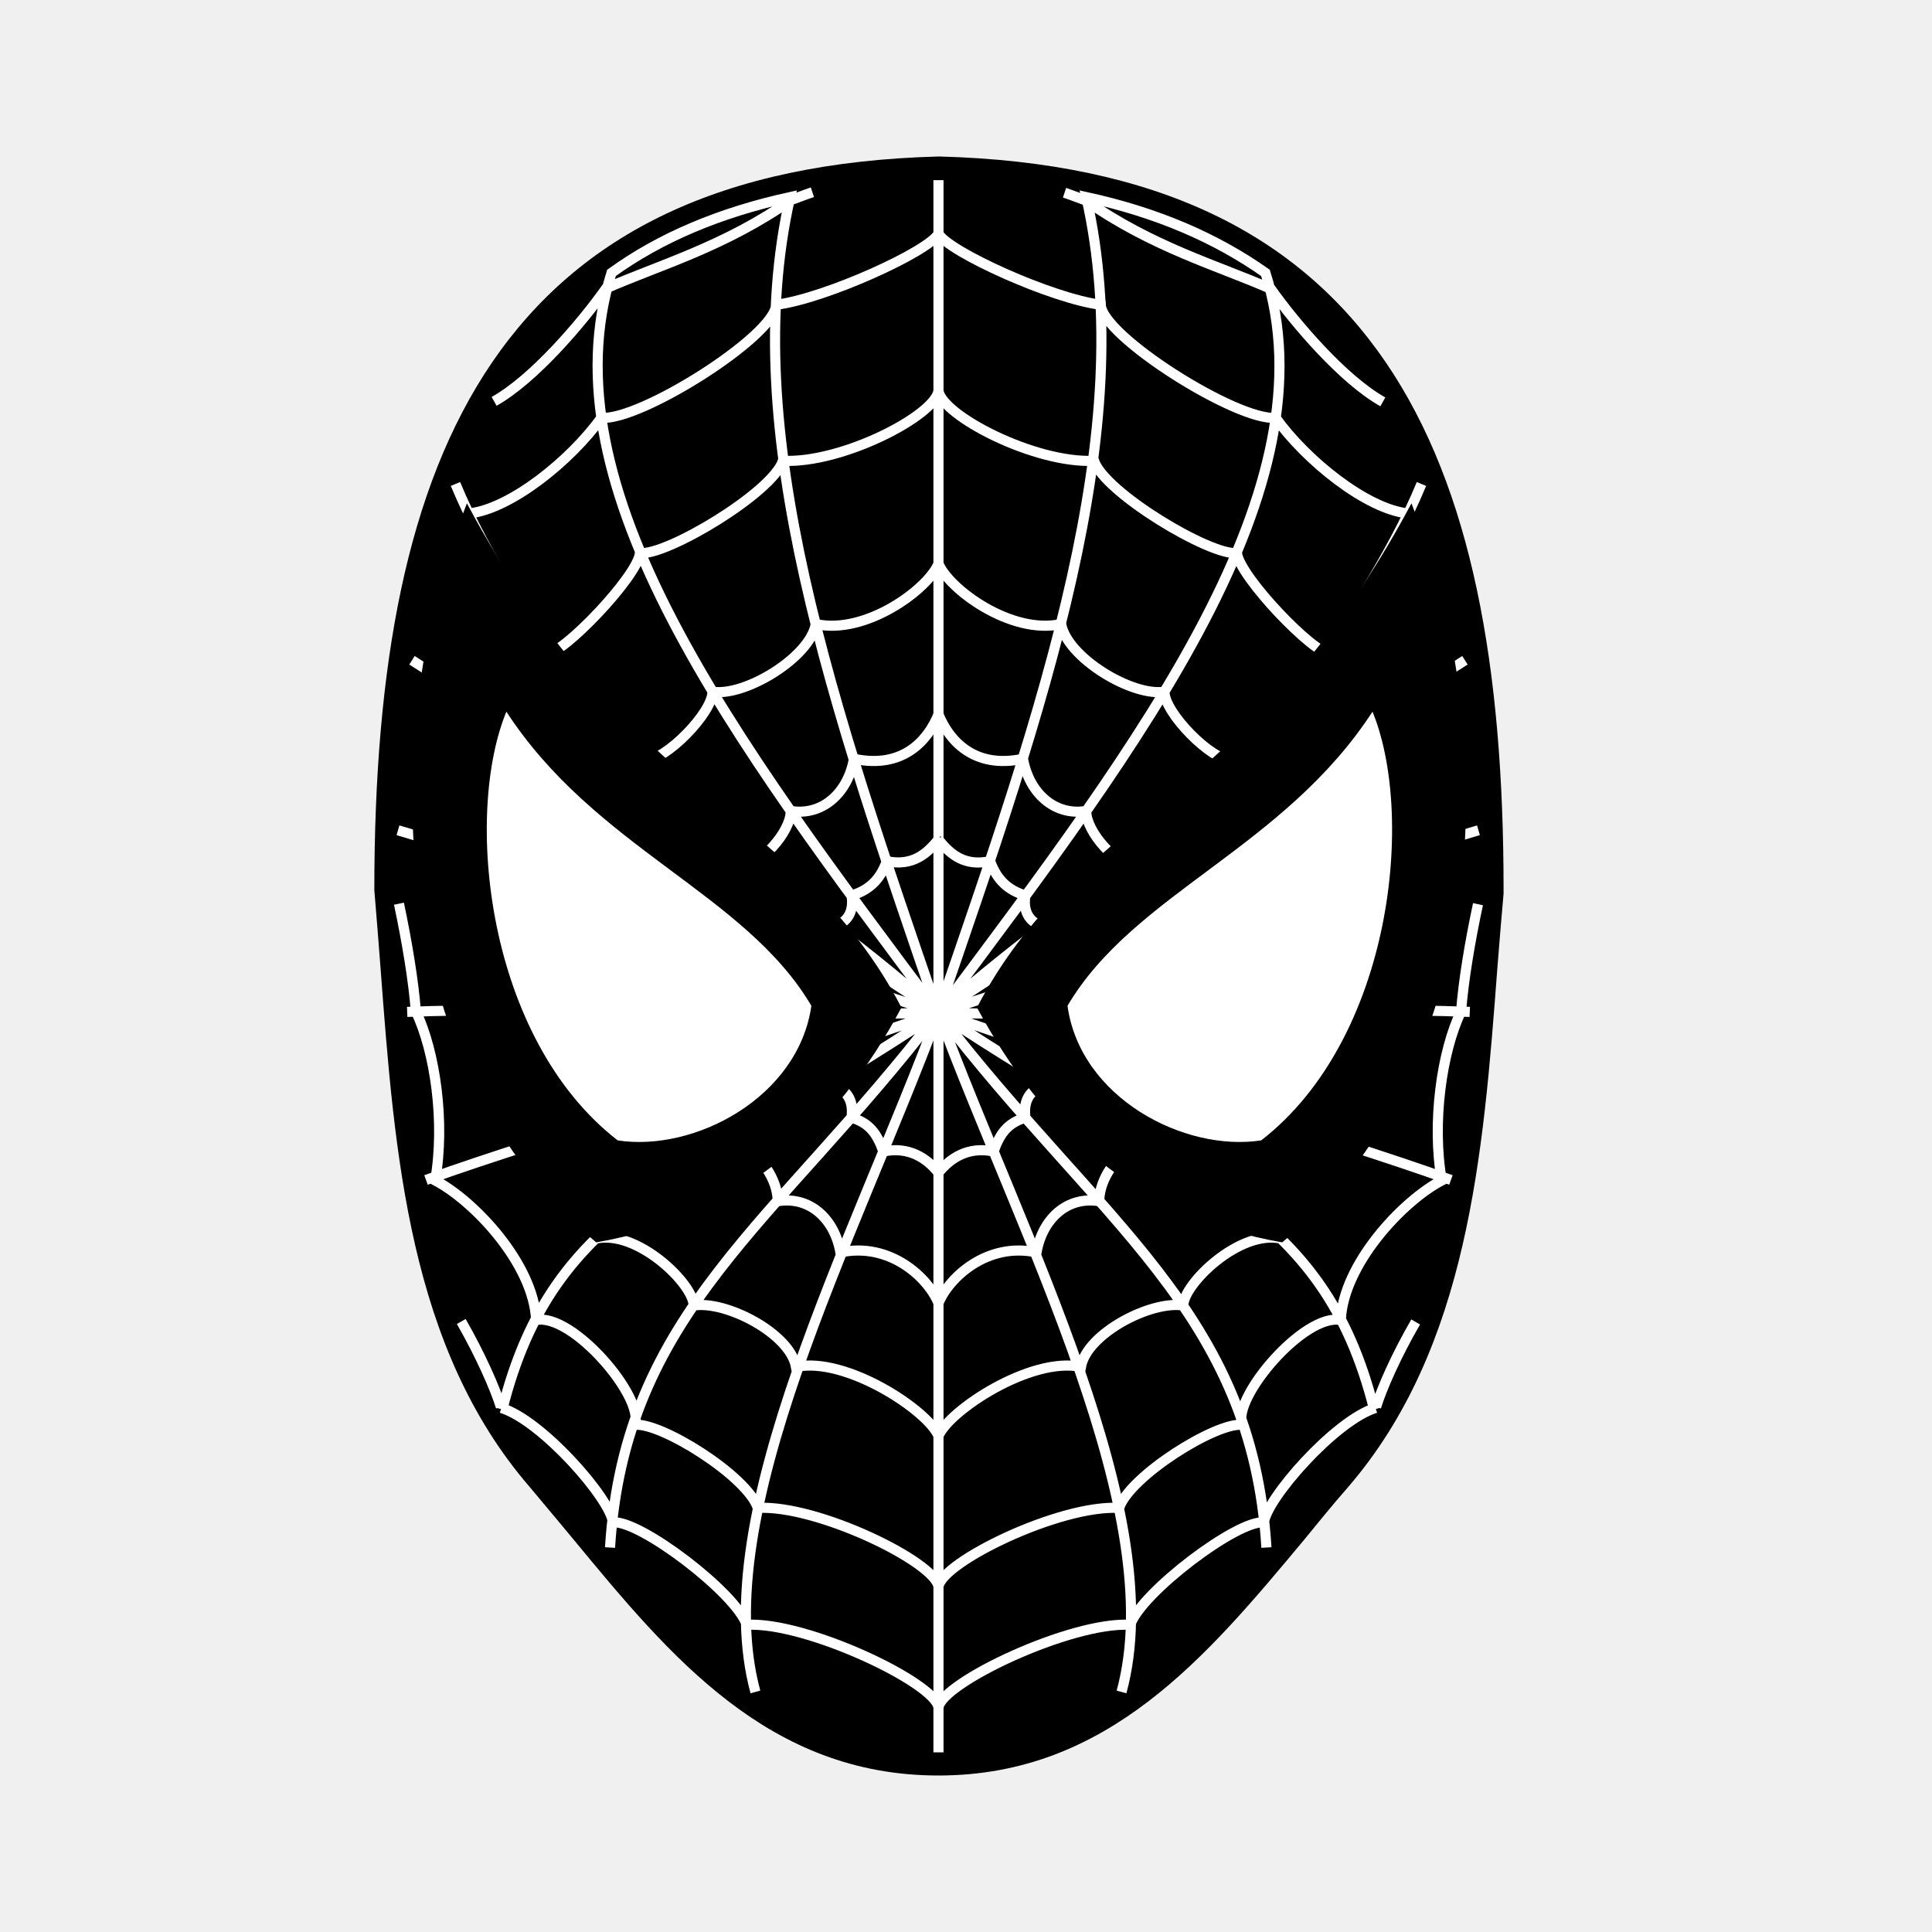
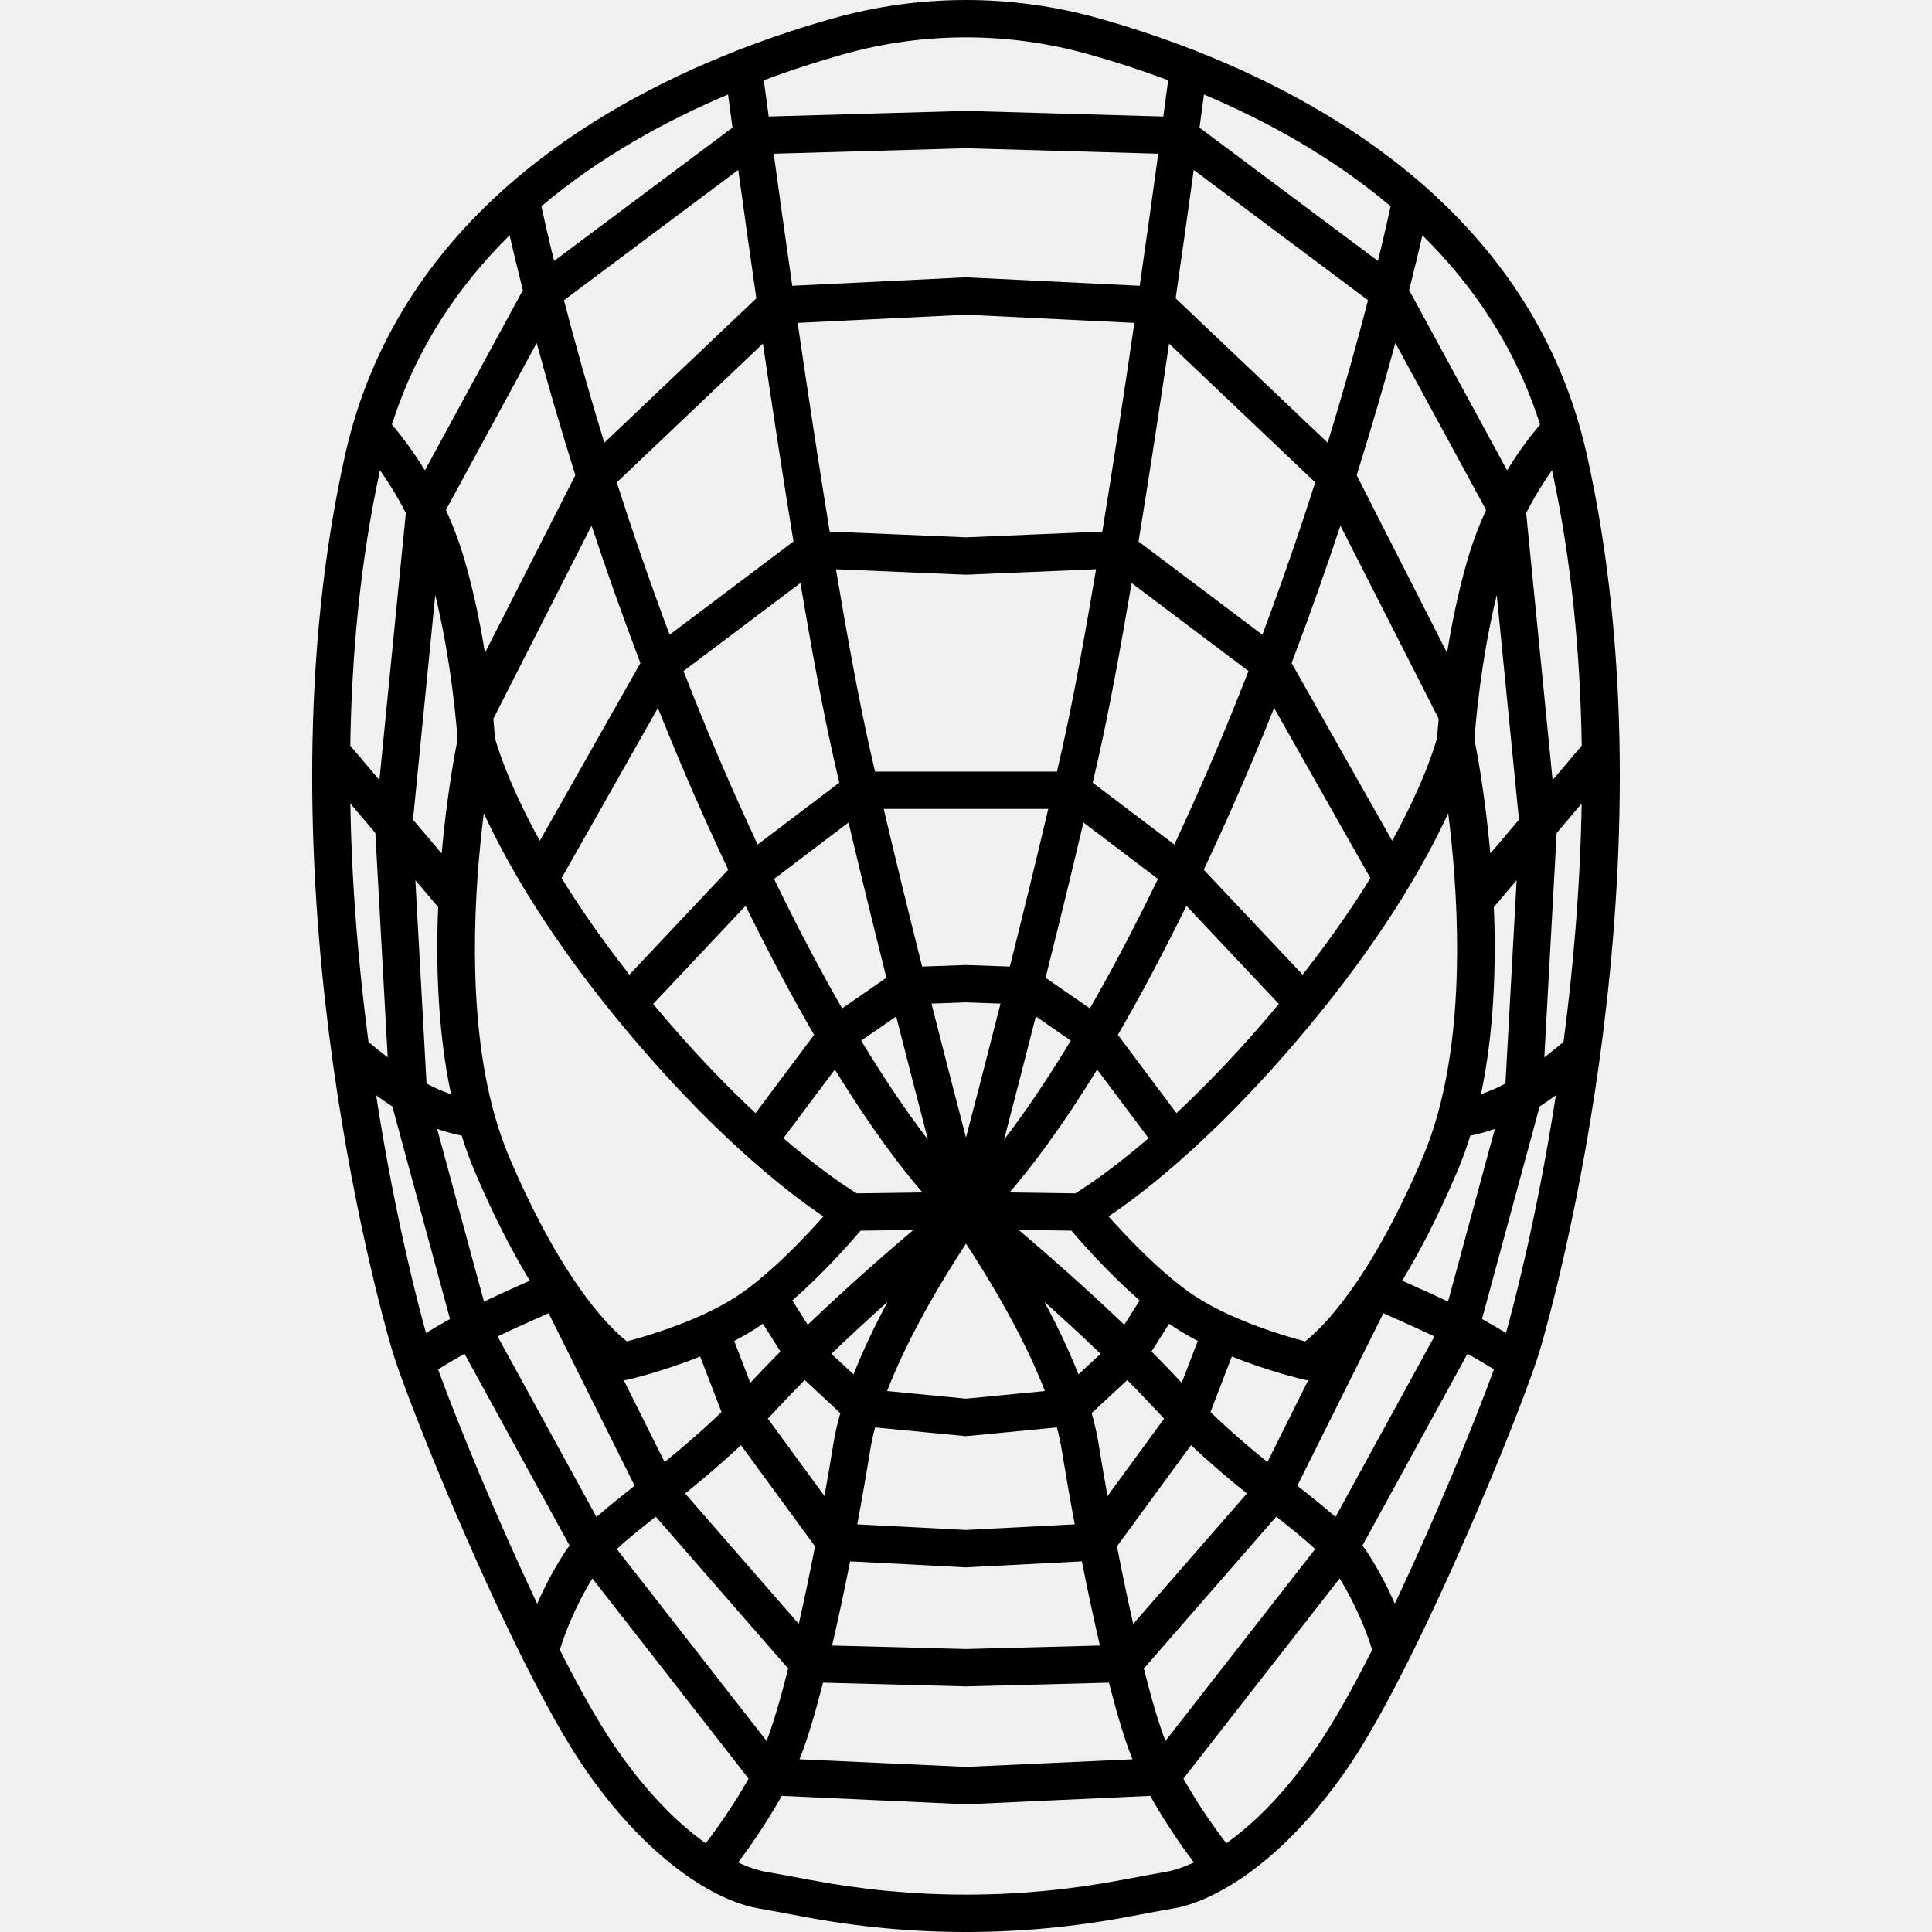
- <svg xmlns="http://www.w3.org/2000/svg" version="1.1" id="Layer_1" x="0px" y="0px" viewBox="222.6 -136.6 400 400" style="enable-background:new 222.6 -136.6 400 400;" xml:space="preserve">
-   <style type="text/css">
- 	.st0{fill:none;stroke:#FFFFFF;stroke-width:2.094;stroke-miterlimit:2.613;}
- 	.st1{stroke:#000000;stroke-width:0.412;stroke-miterlimit:2.613;}
- 	.st2{fill:#FFFFFF;stroke:#000000;stroke-width:0.412;stroke-miterlimit:2.613;}
- </style>
-   <path d="M348.9,176.1c18.5,22.4,37.5,45.3,68,45.3c30.5,0,49.5-22.9,68-45.3c3.3-3.9,6.5-7.9,9.1-10.9l0,0l0.1-0.2c0,0,0,0,0,0l0,0  c22.9-26.5,25.8-64.8,28.6-101.6c0.4-5.5,0.8-10.9,1.3-15.7c0-0.2,0-0.4,0-0.5c0-44-6.2-79.1-22.7-103.3  c-16.2-23.8-43-37.2-84.4-38.4c-41.5,1.1-68.2,14.6-84.4,38.4c-16.5,24.2-22.6,59.3-22.7,103.3c0.4,5,0.9,10.6,1.3,16.2  c2.8,36.9,5.7,75.1,28.6,101.6C342.3,168,345.6,172,348.9,176.1L348.9,176.1z M416.9,231c-35.2,0-55.6-24.7-75.5-48.8  c-2.8-3.4-5.6-6.7-9.1-10.9c-25-28.9-28-68.8-30.9-107.3c-0.4-5.2-0.8-10.4-1.3-16.3c0-46.2,6.6-83.2,24.4-109.3  c18.1-26.5,47.4-41.4,92.4-42.6h0.2c45.1,1.2,74.3,16.1,92.4,42.6c17.8,26.1,24.4,63.1,24.4,109.1v0.4l0,0c0,0.2,0,0.4,0,0.5  c-0.5,5.5-0.9,10.6-1.3,15.6c-2.9,38.4-6,78.4-30.9,107.3l0,0l0,0l0,0c-3.6,4.1-6.3,7.5-9.1,10.9C472.5,206.3,452,231,416.9,231  L416.9,231z" />
-   <path d="M416.9,226.2c-38.1,0-58.4-32-81-58c-27.4-31.7-27.3-78.3-31.1-120.6c0-90.1,25.4-144.6,112-146.9  c86.6,2.3,112,56.7,112,146.9c-3.7,42.3-3.7,88.9-31.1,120.6C475.3,194.2,454.9,226.2,416.9,226.2L416.9,226.2z" />
-   <path class="st0" d="M349.2-80.1c-13.9,44.5,25,96.2,67.7,153.2c42.7-57,81.7-108.7,67.7-153.2c-10.2-7.2-22.4-12.5-37.1-15.7  c11,48.5-8.8,105.5-30.7,168.9C395,9.7,375.2-47.4,386.2-95.8C371.6-92.6,359.3-87.4,349.2-80.1L349.2-80.1z M416.9,37.2  C416.9,37.2,416.9,37.2,416.9,37.2 M416.9,37.2c0.1,0.1,0.1,0.2,0.2,0.3c0,0,0,0.1,0.1,0.1 M416.9,37.2c-2.4,3-5.4,5.6-10.7,4.5  c-1.4,3.9-3.7,6-7.3,7.1c0.5,3-0.6,5.3-3.1,6.2 M416.9,37.2c0.1,0.1,0.1,0.2,0.2,0.3c2.4,2.9,5.3,5.3,10.5,4.2  c1.4,3.9,3.7,6,7.3,7.1c-0.5,3,0.6,5.3,3.1,6.2 M416.9,11.3c-2.1,5.2-7.2,11.4-17.5,9.2c-1.2,6.9-6.4,11.9-13.1,10.8  c0.1,4.3-6.5,11.7-10.7,11.5 M416.9,11.3c2.1,5.2,7.2,11.4,17.5,9.2c1.2,6.9,6.4,11.9,13.1,10.8c-0.1,4.3,6.5,11.7,10.7,11.5   M416.9-19.9c-2.1,5.2-15,14.8-25.4,12.5c-1.2,6.9-14.7,15.1-21.4,14c0.1,4.3-9.8,14.4-14,14.2 M416.9-19.9  c2.1,5.2,15,14.8,25.4,12.5c1.2,6.9,14.7,15.1,21.4,14c-0.1,4.3,9.8,14.4,14,14.2 M416.9-55.7c-0.7,5.1-19.9,15.1-32.2,14.5  c-2.2,6.6-24.1,19.7-29.6,19.1c-0.5,4.9-16.2,21.2-19.3,20.8 M416.9-88.2c-2.1,3.7-23.4,13.4-33.6,14.7  c-0.3,6.5-28.2,24.1-36.2,23.4c-6.3,8.8-18.8,18.9-27.4,19.8 M416.9-88.2c2.1,3.7,23.4,13.4,33.6,14.7c0.3,6.5,28.2,24.1,36.2,23.4  c6.3,8.8,18.8,18.9,27.4,19.8 M416.9-55.7c0.7,5.1,19.9,15.1,32.2,14.5c2.2,6.6,24.1,19.7,29.6,19.1c0.5,4.9,16.2,21.2,19.3,20.8   M390.8-96.8c-1.5,0.5-3,1.1-4.4,1.6c-13.8,9.7-27.4,13.5-38.3,18.3c-5.1,7.2-15,18.8-23.2,23.4 M443-96.7c1.5,0.5,3,1.1,4.4,1.6  c13.8,9.7,27.4,13.5,38.3,18.3c5.1,7.2,15,18.8,23.2,23.4 M310.8,107.7c26.8-9.6,61.7-19.1,106.1-34.7 M523,107.7  c-26.8-9.6-61.7-19.1-106.1-34.7 M379,213.7c-10-36.8,20.4-93.5,37.9-140.6 M348.9,183.8c3-48.9,34.5-67.1,67.9-110.7 M326.6,155.2  c10.7-42.5,38-47.4,90.2-82.1 M484.8,183.8c-3-48.9-34.5-67.1-67.9-110.7 M507.1,155.2c-10.7-42.5-38-47.4-90.2-82.1 M307.9,0.1  c27.2,17.2,63,43.2,109,72.9 M305,35.3c27.6,8,64.2,22.7,111.9,37.8 M306.9,72.9c27.3-1.1,63.5,1.1,110,0.2 M525.9,0.1  c-27.2,17.2-63,43.2-109,72.9 M528.7,35.3c-27.6,8-64.2,22.7-111.9,37.8 M526.9,72.9c-27.3-1.1-63.4,1.1-110,0.2 M416.9,106.2  c0.1-0.1,0.1-0.2,0.2-0.3c0,0,0,0,0-0.1 M416.9,106.2c-2.4-3-6.1-5.5-11.4-4.4c-1.4-3.9-3-5.9-6.6-7c0.5-3-0.6-5.5-3.1-6.3  c2.4,0.9,3.5,3.2,3.1,6.2 M416.9,106.2c2.4-3,6.1-5.5,11.4-4.4c1.4-3.9,3-5.9,6.6-7c-0.5-3,0.6-5.5,3.1-6.3  c-2.4,0.9-3.5,3.2-3.1,6.2 M416.9,133.2c-2.1-5.2-10-12.7-20.3-10.5c-1.2-6.9-6.3-11.7-13-10.6c0.1-4.3-3.8-10.6-8-10.5   M416.9,160.7c-2.1-5.2-19.1-16.5-29.5-14.3c-1.2-6.9-14.5-13.8-21.2-12.7c0.1-4.3-11.7-16-20.5-13.8 M416.9,191.9  c-0.7-5.1-25.1-17-37.4-16.3c-2.2-6.6-20.1-17.8-25.5-17.2c2.2-5.5-12.8-23.2-20.4-21.7c-0.5-11.5-12.7-24.6-20.9-28.9  c2.1-12,0-26.7-4-35c-0.5-6.4-1.8-14.2-3.5-22.3 M416.9,216.9c-0.7-5.1-27.4-17.8-39.7-17.1c-2.2-6.6-22.2-21.8-27.7-21.2  c-0.5-4.9-14.7-21.1-23.1-23.7 M326.3,154.7c-1.2-3.9-4.2-10.7-8.2-17.7 M416.9,133.2c2.1-5.2,10-12.7,20.3-10.5  c1.2-6.9,6.3-11.7,13-10.6c-0.1-4.3,3.8-10.6,8-10.5 M416.9,160.7c2.1-5.2,19.1-16.5,29.5-14.3c1.2-6.9,14.5-13.8,21.2-12.7  c-0.1-4.3,11.7-16,20.5-13.8 M316.9-36.4c3.1,7.5,7.3,15.3,12.2,23.2C324.2-21.2,320-28.9,316.9-36.4 M416.9,73.1  C416.9,73.1,416.9,73.1,416.9,73.1 M330.1,0.2c19.8,27.2,52.5,42.4,86.8,72.9 M516.9-36.4c-3.1,7.5-7.3,15.3-12.2,23.2  C509.6-21.2,513.8-28.9,516.9-36.4 M503.7,0.2c-19.8,27.2-52.5,42.4-86.8,72.9 M416.9-99.3v325.5 M454.8,213.7  c10-36.8-20.4-93.5-37.9-140.6 M416.9,191.9c0.7-5.1,25.1-17,37.4-16.3c2.2-6.6,20.1-17.8,25.5-17.2c-2.2-5.5,12.8-23.2,20.4-21.7  c0.5-11.5,12.7-24.6,20.9-28.9c-2.1-12,0-26.7,4-35c0.5-6.4,1.8-14.2,3.5-22.2 M416.9,216.9c0.7-5.1,27.4-17.8,39.7-17.1  c2.2-6.6,22.2-21.8,27.7-21.2c0.5-4.9,14.7-21.1,23.1-23.7 M507.5,154.7c1.2-3.9,4.2-10.7,8.2-17.6" />
-   <path class="st1" d="M409,72c-20.5-39.4-57.8-44.2-89.7-103.9c-19.4,49.8-15.3,117.5,26.8,152.3C375.8,115.2,395.6,97.1,409,72  L409,72z" />
-   <path class="st2" d="M390.8,71.6c-13.8-23.5-45-32.7-63.4-61.3c-9.1,21.5-4.4,68.2,23,89.4C366.4,102.2,388.1,90.8,390.8,71.6  L390.8,71.6z" />
-   <path class="st1" d="M425.1,72c20.5-39.4,57.8-44.2,89.7-103.9c19.4,49.8,15.3,117.5-26.8,152.3C458.3,115.2,438.6,97.1,425.1,72  L425.1,72z" />
-   <path class="st2" d="M443.4,71.6c13.8-23.5,45-32.7,63.4-61.3c9.1,21.5,4.4,68.2-23,89.4C467.7,102.2,446,90.8,443.4,71.6  L443.4,71.6z" />
+ <svg xmlns="http://www.w3.org/2000/svg" version="1.1" id="Capa_1" x="0px" y="0px" viewBox="0 0 206.927 206.927" style="enable-background:new 0 0 206.927 206.927;" xml:space="preserve">
+   <path d="M103.463,206.927c-5.813,0-11.624-0.545-17.397-1.637c-2.225-0.42-4.009-0.75-4.795-0.882  c-1.748-0.291-3.896-1.109-6.264-2.563c-0.023-0.014-0.045-0.027-0.067-0.042c-3.827-2.367-8.222-6.396-12.428-12.554  c-1.961-2.872-4.181-6.89-6.422-11.367c-0.037-0.064-0.071-0.132-0.101-0.2c-5.521-11.061-11.149-24.842-13.332-31.07  c-0.036-0.083-0.065-0.168-0.089-0.254c-0.269-0.774-0.479-1.423-0.625-1.921c-1.529-5.24-14.654-52.451-4.977-95.73  c2.754-12.319,9.332-21.648,17.276-28.682c0.13-0.155,0.284-0.291,0.458-0.402c7.516-6.529,16.2-11.044,24.013-14.123  c0.111-0.057,0.229-0.104,0.353-0.139c3.665-1.43,7.13-2.542,10.183-3.4c9.298-2.613,19.128-2.613,28.426,0  c3.054,0.858,6.518,1.972,10.184,3.4c0.123,0.035,0.241,0.082,0.352,0.139c7.813,3.079,16.498,7.594,24.014,14.124  c0.173,0.11,0.327,0.246,0.458,0.4c7.944,7.034,14.522,16.363,17.277,28.683c9.677,43.279-3.448,90.49-4.977,95.73  c-0.145,0.499-0.356,1.147-0.625,1.923c-0.023,0.085-0.052,0.168-0.087,0.251c-2.182,6.229-7.811,20.012-13.333,31.073  c-0.029,0.067-0.062,0.133-0.099,0.196c-2.242,4.479-4.462,8.497-6.424,11.369c-4.203,6.155-8.595,10.183-12.421,12.55  c-0.026,0.018-0.052,0.033-0.079,0.049c-2.366,1.453-4.512,2.27-6.26,2.561c-0.785,0.132-2.569,0.462-4.794,0.882  C115.089,206.381,109.275,206.927,103.463,206.927z M79.058,199.479c1.565,0.73,2.598,0.938,2.872,0.984  c0.801,0.134,2.616,0.47,4.879,0.897c11.051,2.088,22.257,2.088,33.308,0c2.264-0.428,4.078-0.764,4.877-0.897  c0.275-0.046,1.308-0.254,2.874-0.985c-1.251-1.669-3.077-4.261-4.667-7.131l-19.622,0.896c-0.038,0.002-0.075-0.025-0.116,0.003  c-0.037-0.027-0.078-0.001-0.117-0.003l-19.621-0.896C82.135,195.217,80.309,197.809,79.058,199.479z M59.958,176.706  c2.048,4.047,4.064,7.662,5.857,10.287c3.587,5.252,7.009,8.47,9.774,10.436c1.153-1.521,3.007-4.104,4.586-6.933l-16.729-21.436  C61.422,172.344,60.359,175.4,59.958,176.706z M126.751,190.496c1.579,2.829,3.433,5.412,4.586,6.933  c2.766-1.966,6.188-5.183,9.774-10.436c1.793-2.624,3.81-6.239,5.857-10.285c-0.404-1.31-1.475-4.381-3.488-7.647L126.751,190.496z   M85.628,188.43l17.835,0.813l17.835-0.813c-0.062-0.15-0.122-0.301-0.18-0.451c-0.73-1.877-1.531-4.579-2.344-7.757l-15.244,0.399  c-0.023,0.001-0.056-0.006-0.068,0.001c-0.035-0.009-0.045,0-0.068-0.001l-15.244-0.399c-0.813,3.178-1.614,5.88-2.344,7.757  C85.749,188.129,85.689,188.279,85.628,188.43z M122.51,178.712c0.805,3.191,1.596,5.896,2.312,7.754l16.041-20.553  c-1.159-1.088-2.572-2.214-4.172-3.471L122.51,178.712z M66.064,165.913l16.041,20.553c0.716-1.857,1.507-4.563,2.312-7.754  l-14.181-16.27C68.636,163.699,67.223,164.825,66.064,165.913z M89.12,176.246l14.343,0.375l14.343-0.375  c-0.661-2.845-1.316-5.913-1.933-9.018l-12.279,0.637c-0.042,0.003-0.06,0.015-0.131,0.004c-0.012,0.017-0.087-0.001-0.131-0.004  l-12.279-0.637C90.436,170.333,89.781,173.401,89.12,176.246z M119.63,165.622c0.556,2.841,1.145,5.661,1.742,8.308l12.177-13.971  c-1.844-1.483-3.855-3.173-5.983-5.176L119.63,165.622z M73.377,159.959l12.177,13.971c0.597-2.646,1.186-5.467,1.742-8.308  l-7.936-10.839C77.233,156.786,75.221,158.476,73.377,159.959z M145.925,165.531c0.213,0.282,0.414,0.568,0.603,0.862  c1.23,1.913,2.167,3.778,2.86,5.371c4.375-9.214,8.547-19.406,10.62-25.098c-0.742-0.458-1.736-1.057-2.829-1.676L145.925,165.531z   M46.919,146.667c2.073,5.69,6.245,15.884,10.62,25.098c0.693-1.593,1.63-3.458,2.861-5.372c0.188-0.293,0.389-0.579,0.602-0.861  l-11.254-20.54C48.655,145.609,47.661,146.209,46.919,146.667z M91.817,163.263l11.646,0.604l11.646-0.604  c-0.51-2.729-0.979-5.427-1.389-7.963c-0.126-0.785-0.304-1.593-0.523-2.417l-9.502,0.919c-0.077,0.01-0.182-0.024-0.233,0.014  c-0.072,0.034-0.156-0.003-0.233-0.014l-9.502-0.919c-0.219,0.824-0.396,1.633-0.523,2.417  C92.796,157.836,92.327,160.533,91.817,163.263z M138.949,159.13c1.517,1.19,2.887,2.274,4.087,3.349l10.596-19.34  c-2.006-0.95-4.066-1.871-5.465-2.485L138.949,159.13z M53.294,143.139l10.596,19.34c1.2-1.074,2.571-2.158,4.087-3.349  l-9.218-18.477C57.36,141.268,55.299,142.188,53.294,143.139z M82.238,151.941l6.068,8.289c0.342-1.904,0.661-3.775,0.95-5.567  c0.174-1.077,0.429-2.187,0.747-3.313l-3.813-3.54c-0.982,0.991-1.942,1.988-2.863,2.98  C82.962,151.184,82.599,151.567,82.238,151.941z M116.923,151.351c0.318,1.126,0.573,2.234,0.747,3.313  c0.289,1.792,0.608,3.663,0.95,5.567l6.068-8.289c-0.36-0.374-0.724-0.758-1.089-1.15c-0.921-0.992-1.882-1.989-2.864-2.98  L116.923,151.351z M129.646,151.24c2.159,2.077,4.214,3.824,6.1,5.351l4.372-8.762c-0.135-0.003-0.271-0.02-0.405-0.051  c-0.223-0.051-3.782-0.88-7.777-2.489L129.646,151.24z M66.809,147.829l4.372,8.762c1.885-1.526,3.94-3.273,6.099-5.351  l-2.289-5.951c-3.996,1.609-7.554,2.438-7.777,2.489C67.08,147.81,66.945,147.826,66.809,147.829z M95.013,148.988l8.45,0.817  l8.451-0.817c-2.376-6.16-6.265-12.464-8.451-15.784C101.278,136.526,97.39,142.831,95.013,148.988z M78.637,143.624l1.724,4.482  c0.012-0.013,0.023-0.025,0.036-0.038c1.026-1.104,2.099-2.216,3.196-3.316l-1.886-2.972c-0.189,0.132-0.378,0.26-0.566,0.384  l0,0.001C80.345,142.688,79.501,143.174,78.637,143.624z M123.334,144.752c1.097,1.101,2.17,2.212,3.196,3.316  c0.012,0.013,0.023,0.025,0.035,0.038l1.724-4.482c-0.865-0.45-1.709-0.937-2.503-1.459l0-0.001  c-0.188-0.124-0.377-0.252-0.566-0.384L123.334,144.752z M89.045,145.002l2.372,2.202c1.052-2.675,2.342-5.335,3.651-7.772  C93.144,141.15,91.087,143.039,89.045,145.002z M111.858,139.431c1.31,2.438,2.6,5.098,3.652,7.773l2.372-2.202  C115.84,143.039,113.781,141.148,111.858,139.431z M131.723,140.847c3.231,1.469,6.554,2.427,8.058,2.824  c1.638-1.271,6.777-6.066,12.594-19.707c0.613-1.438,1.133-2.945,1.572-4.506c0.018-0.088,0.042-0.174,0.072-0.258  c2.984-10.85,2.103-24.053,1.093-32.102c-2.351,5.087-6.562,12.559-13.9,21.579c-0.013,0.016-0.025,0.031-0.038,0.047  c-10.309,12.661-18.705,19.055-22.44,21.559c1.618,1.818,4.347,4.725,7.14,6.981c0.051,0.037,0.101,0.077,0.147,0.118  c0.658,0.525,1.318,1.014,1.967,1.441l0-0.001c1.104,0.727,2.336,1.379,3.587,1.955  C131.625,140.799,131.675,140.822,131.723,140.847z M52.954,119.364c0.445,1.594,0.973,3.135,1.598,4.6  c5.804,13.608,10.932,18.413,12.598,19.706c1.505-0.398,4.826-1.355,8.054-2.823c0.048-0.024,0.098-0.048,0.149-0.068  c1.251-0.576,2.484-1.229,3.587-1.955l0,0.001c0.649-0.428,1.309-0.915,1.966-1.44c0.048-0.042,0.098-0.082,0.15-0.12  c2.795-2.258,5.521-5.162,7.138-6.979c-3.735-2.504-12.131-8.897-22.441-21.561c-0.013-0.015-0.025-0.03-0.037-0.046  c-7.337-9.019-11.548-16.488-13.899-21.575c-1.011,8.076-1.893,21.335,1.118,32.193C52.942,119.319,52.948,119.342,52.954,119.364z   M158.729,141.273c0.943,0.525,1.826,1.045,2.57,1.494c0.69-2.458,3.271-12.073,5.342-25.454c-0.556,0.401-1.141,0.808-1.737,1.194  L158.729,141.273z M40.285,117.313c2.071,13.381,4.652,22.996,5.342,25.454c0.745-0.45,1.627-0.969,2.571-1.494l-6.176-22.766  C41.426,118.12,40.84,117.715,40.285,117.313z M109.101,131.729c3.003,2.549,7.175,6.196,11.313,10.16l1.651-2.602  c-3.231-2.819-6.1-6.059-7.312-7.479L109.101,131.729z M84.862,139.288l1.651,2.602c4.138-3.965,8.31-7.611,11.313-10.16  l-5.652,0.08C90.961,133.229,88.093,136.469,84.862,139.288z M150.179,137.168c1.338,0.591,3.135,1.397,4.913,2.236l5.016-18.494  c-1.028,0.357-1.938,0.584-2.633,0.726c-0.413,1.336-0.885,2.64-1.421,3.896C153.991,130.37,152,134.178,150.179,137.168z   M46.818,120.91l5.017,18.494c1.778-0.839,3.574-1.646,4.913-2.236c-1.821-2.989-3.813-6.798-5.875-11.636  c-0.536-1.257-1.008-2.561-1.421-3.896C48.757,121.494,47.846,121.268,46.818,120.91z M108.13,127.716l7.034,0.1  c1.023-0.624,3.837-2.45,7.853-5.911l-5.506-7.354C113.556,120.98,110.347,125.154,108.13,127.716z M83.91,121.905  c4.014,3.458,6.827,5.284,7.853,5.91l7.034-0.1c-2.216-2.563-5.425-6.735-9.38-13.166L83.91,121.905z M110.941,108.862  c-1.278,5.039-2.462,9.604-3.404,13.204c1.943-2.535,4.359-5.996,7.156-10.61L110.941,108.862z M92.233,111.456  c2.796,4.613,5.213,8.073,7.156,10.609c-0.942-3.6-2.125-8.164-3.403-13.203L92.233,111.456z M99.764,107.491  c1.409,5.555,2.706,10.553,3.699,14.343c0.994-3.79,2.291-8.787,3.699-14.343l-3.699-0.132L99.764,107.491z M69.951,107.529  c4.047,4.857,7.773,8.705,10.971,11.692l6.276-8.385c-2.258-3.892-4.718-8.463-7.343-13.816L69.951,107.529z M119.728,110.837  l6.277,8.384c3.197-2.986,6.923-6.834,10.97-11.691l-9.904-10.509C124.447,102.374,121.987,106.945,119.728,110.837z M45.685,116.05  c0.919,0.505,1.821,0.873,2.621,1.142c-1.404-6.654-1.634-13.768-1.378-20.036l-2.441-2.88L45.685,116.05z M159.999,97.155  c0.256,6.269,0.026,13.382-1.378,20.036c0.799-0.269,1.701-0.637,2.621-1.142l1.198-21.774L159.999,97.155z M166.724,89.222  l-1.322,24.028c0.858-0.658,1.584-1.255,2.059-1.655c1.017-7.731,1.79-16.421,1.944-25.535L166.724,89.222z M39.466,111.595  c0.475,0.399,1.201,0.996,2.059,1.654l-1.322-24.027l-2.681-3.162C37.676,95.174,38.449,103.862,39.466,111.595z M111.986,104.723  l4.745,3.279c2.241-3.901,4.686-8.489,7.292-13.861l-7.979-6.046C114.735,93.648,113.33,99.363,111.986,104.723z M82.904,94.141  c2.606,5.372,5.051,9.96,7.292,13.861l4.745-3.279c-1.345-5.359-2.749-11.074-4.059-16.628L82.904,94.141z M60.15,94.051  c1.908,3.087,4.292,6.562,7.261,10.342l10.587-11.233c-0.81-1.718-1.635-3.509-2.472-5.373c-1.809-4.03-3.495-8.034-5.061-11.96  L60.15,94.051z M128.929,93.159l10.587,11.233c2.969-3.78,5.354-7.254,7.261-10.343l-10.315-18.224  c-1.565,3.926-3.251,7.93-5.061,11.96C130.563,89.65,129.739,91.441,128.929,93.159z M94.649,86.641  c1.322,5.624,2.748,11.434,4.115,16.883l4.608-0.163c0.03-0.001,0.055-0.021,0.091-0.002c0.025-0.02,0.061,0.001,0.091,0.002  l4.608,0.163c1.367-5.449,2.792-11.259,4.115-16.883H94.649z M44.236,87.794l3.067,3.618c0.561-6.301,1.458-10.995,1.704-12.217  c-0.099-1.403-0.655-8.377-2.39-15.471L44.236,87.794z M157.919,79.194c0.247,1.223,1.144,5.917,1.704,12.218l3.067-3.618  l-2.381-24.07C158.571,70.827,158.017,77.793,157.919,79.194z M117.038,83.829l8.741,6.624c0.649-1.388,1.306-2.821,1.972-4.306  c2.167-4.826,4.155-9.614,5.969-14.274l-12.519-9.429c-1.217,7.193-2.438,13.77-3.555,18.717  C117.448,82.04,117.245,82.932,117.038,83.829z M73.206,71.873c1.814,4.66,3.802,9.448,5.969,14.274  c0.666,1.484,1.323,2.918,1.972,4.306l8.741-6.624c-0.207-0.897-0.41-1.789-0.608-2.668c-1.117-4.947-2.338-11.523-3.555-18.717  L73.206,71.873z M53.005,79.021c0.207,0.773,1.375,4.778,4.811,11.032l10.775-19.037c-1.949-5.119-3.689-10.064-5.23-14.722  L52.839,76.979C52.933,77.979,52.984,78.69,53.005,79.021z M138.335,71.017l10.775,19.037c3.431-6.245,4.601-10.249,4.811-11.033  c0.022-0.331,0.073-1.042,0.167-2.042l-10.522-20.684C142.025,60.951,140.285,65.897,138.335,71.017z M163.46,54.942l2.83,28.606  l3.121-3.682c-0.149-9.704-1.066-19.74-3.183-29.507C165.377,51.565,164.396,53.109,163.46,54.942z M37.516,79.867l3.121,3.682  l2.83-28.606c-0.936-1.833-1.916-3.377-2.768-4.581C38.582,60.127,37.664,70.163,37.516,79.867z M103.463,82.641h9.744  c0.183-0.794,0.362-1.582,0.538-2.36c1.144-5.068,2.401-11.88,3.65-19.313l-13.825,0.582c-0.036,0.002-0.081-0.023-0.107,0.003  c-0.055-0.036-0.072-0.001-0.107-0.003l-13.825-0.582c1.25,7.435,2.506,14.243,3.65,19.313c0.176,0.778,0.355,1.566,0.538,2.36  H103.463z M47.759,54.617c0.75,1.638,1.449,3.451,2.018,5.422c0.979,3.393,1.674,6.854,2.163,9.888l9.681-19.031  c-1.655-5.271-3.029-10.056-4.14-14.161L47.759,54.617z M145.307,50.896l9.681,19.03c0.489-3.032,1.185-6.494,2.163-9.887  c0.569-1.971,1.267-3.784,2.018-5.422l-9.721-17.883C148.336,40.84,146.962,45.625,145.307,50.896z M66.059,51.669  c1.628,5.084,3.511,10.58,5.661,16.315l13.264-9.99c-1.143-6.982-2.264-14.333-3.271-21.194L66.059,51.669z M121.942,57.994  l13.264,9.99c2.15-5.735,4.033-11.231,5.661-16.315L125.213,36.8C124.205,43.661,123.084,51.012,121.942,57.994z M88.864,56.937  l14.6,0.614l14.6-0.614c1.206-7.391,2.386-15.181,3.433-22.352l-18.032-0.878l-18.032,0.878  C86.477,41.756,87.658,49.546,88.864,56.937z M150.926,31.08l10.493,19.303c1.394-2.289,2.718-3.96,3.531-4.908  c-2.604-8.217-7.148-14.884-12.604-20.275C151.996,26.722,151.525,28.706,150.926,31.08z M41.976,45.476  c0.814,0.948,2.138,2.618,3.532,4.907L56,31.08c-0.599-2.374-1.07-4.358-1.42-5.881C49.124,30.591,44.58,37.259,41.976,45.476z   M125.919,31.953L142.2,47.418c1.804-5.875,3.237-11.066,4.324-15.263L127.855,18.2C127.32,22.092,126.661,26.811,125.919,31.953z   M60.402,32.155c1.087,4.196,2.521,9.388,4.324,15.263l16.281-15.465c-0.742-5.143-1.401-9.861-1.937-13.753L60.402,32.155z   M103.586,29.709l18.485,0.899c0.771-5.363,1.45-10.237,1.984-14.144l-20.593-0.587l-20.593,0.587  c0.535,3.906,1.213,8.78,1.984,14.144l18.485-0.899c0.041-0.003,0.078-0.048,0.123-0.004  C103.502,29.663,103.546,29.706,103.586,29.709z M128.474,13.669l19.109,14.283c0.657-2.689,1.107-4.694,1.36-5.861  c-6.269-5.3-13.368-9.172-19.993-11.971C128.823,11.073,128.663,12.269,128.474,13.669z M57.984,22.091  c0.253,1.167,0.703,3.172,1.36,5.861l19.109-14.283c-0.189-1.4-0.349-2.596-0.477-3.549C71.351,12.919,64.252,16.791,57.984,22.091z   M103.537,11.878l21.061,0.601c0.22-1.635,0.396-2.953,0.52-3.884c-3.055-1.144-5.945-2.06-8.523-2.783  c-8.59-2.416-17.671-2.416-26.262,0c-2.579,0.725-5.467,1.639-8.523,2.783c0.124,0.931,0.299,2.249,0.52,3.884l21.061-0.601  c0.024-0.001,0.048-0.001,0.073-0.001h0.002C103.489,11.877,103.513,11.877,103.537,11.878z" />
+   <g>
+ </g>
+   <g>
+ </g>
+   <g>
+ </g>
+   <g>
+ </g>
+   <g>
+ </g>
+   <g>
+ </g>
+   <g>
+ </g>
+   <g>
+ </g>
+   <g>
+ </g>
+   <g>
+ </g>
+   <g>
+ </g>
+   <g>
+ </g>
+   <g>
+ </g>
+   <g>
+ </g>
+   <g>
+ </g>
</svg>
